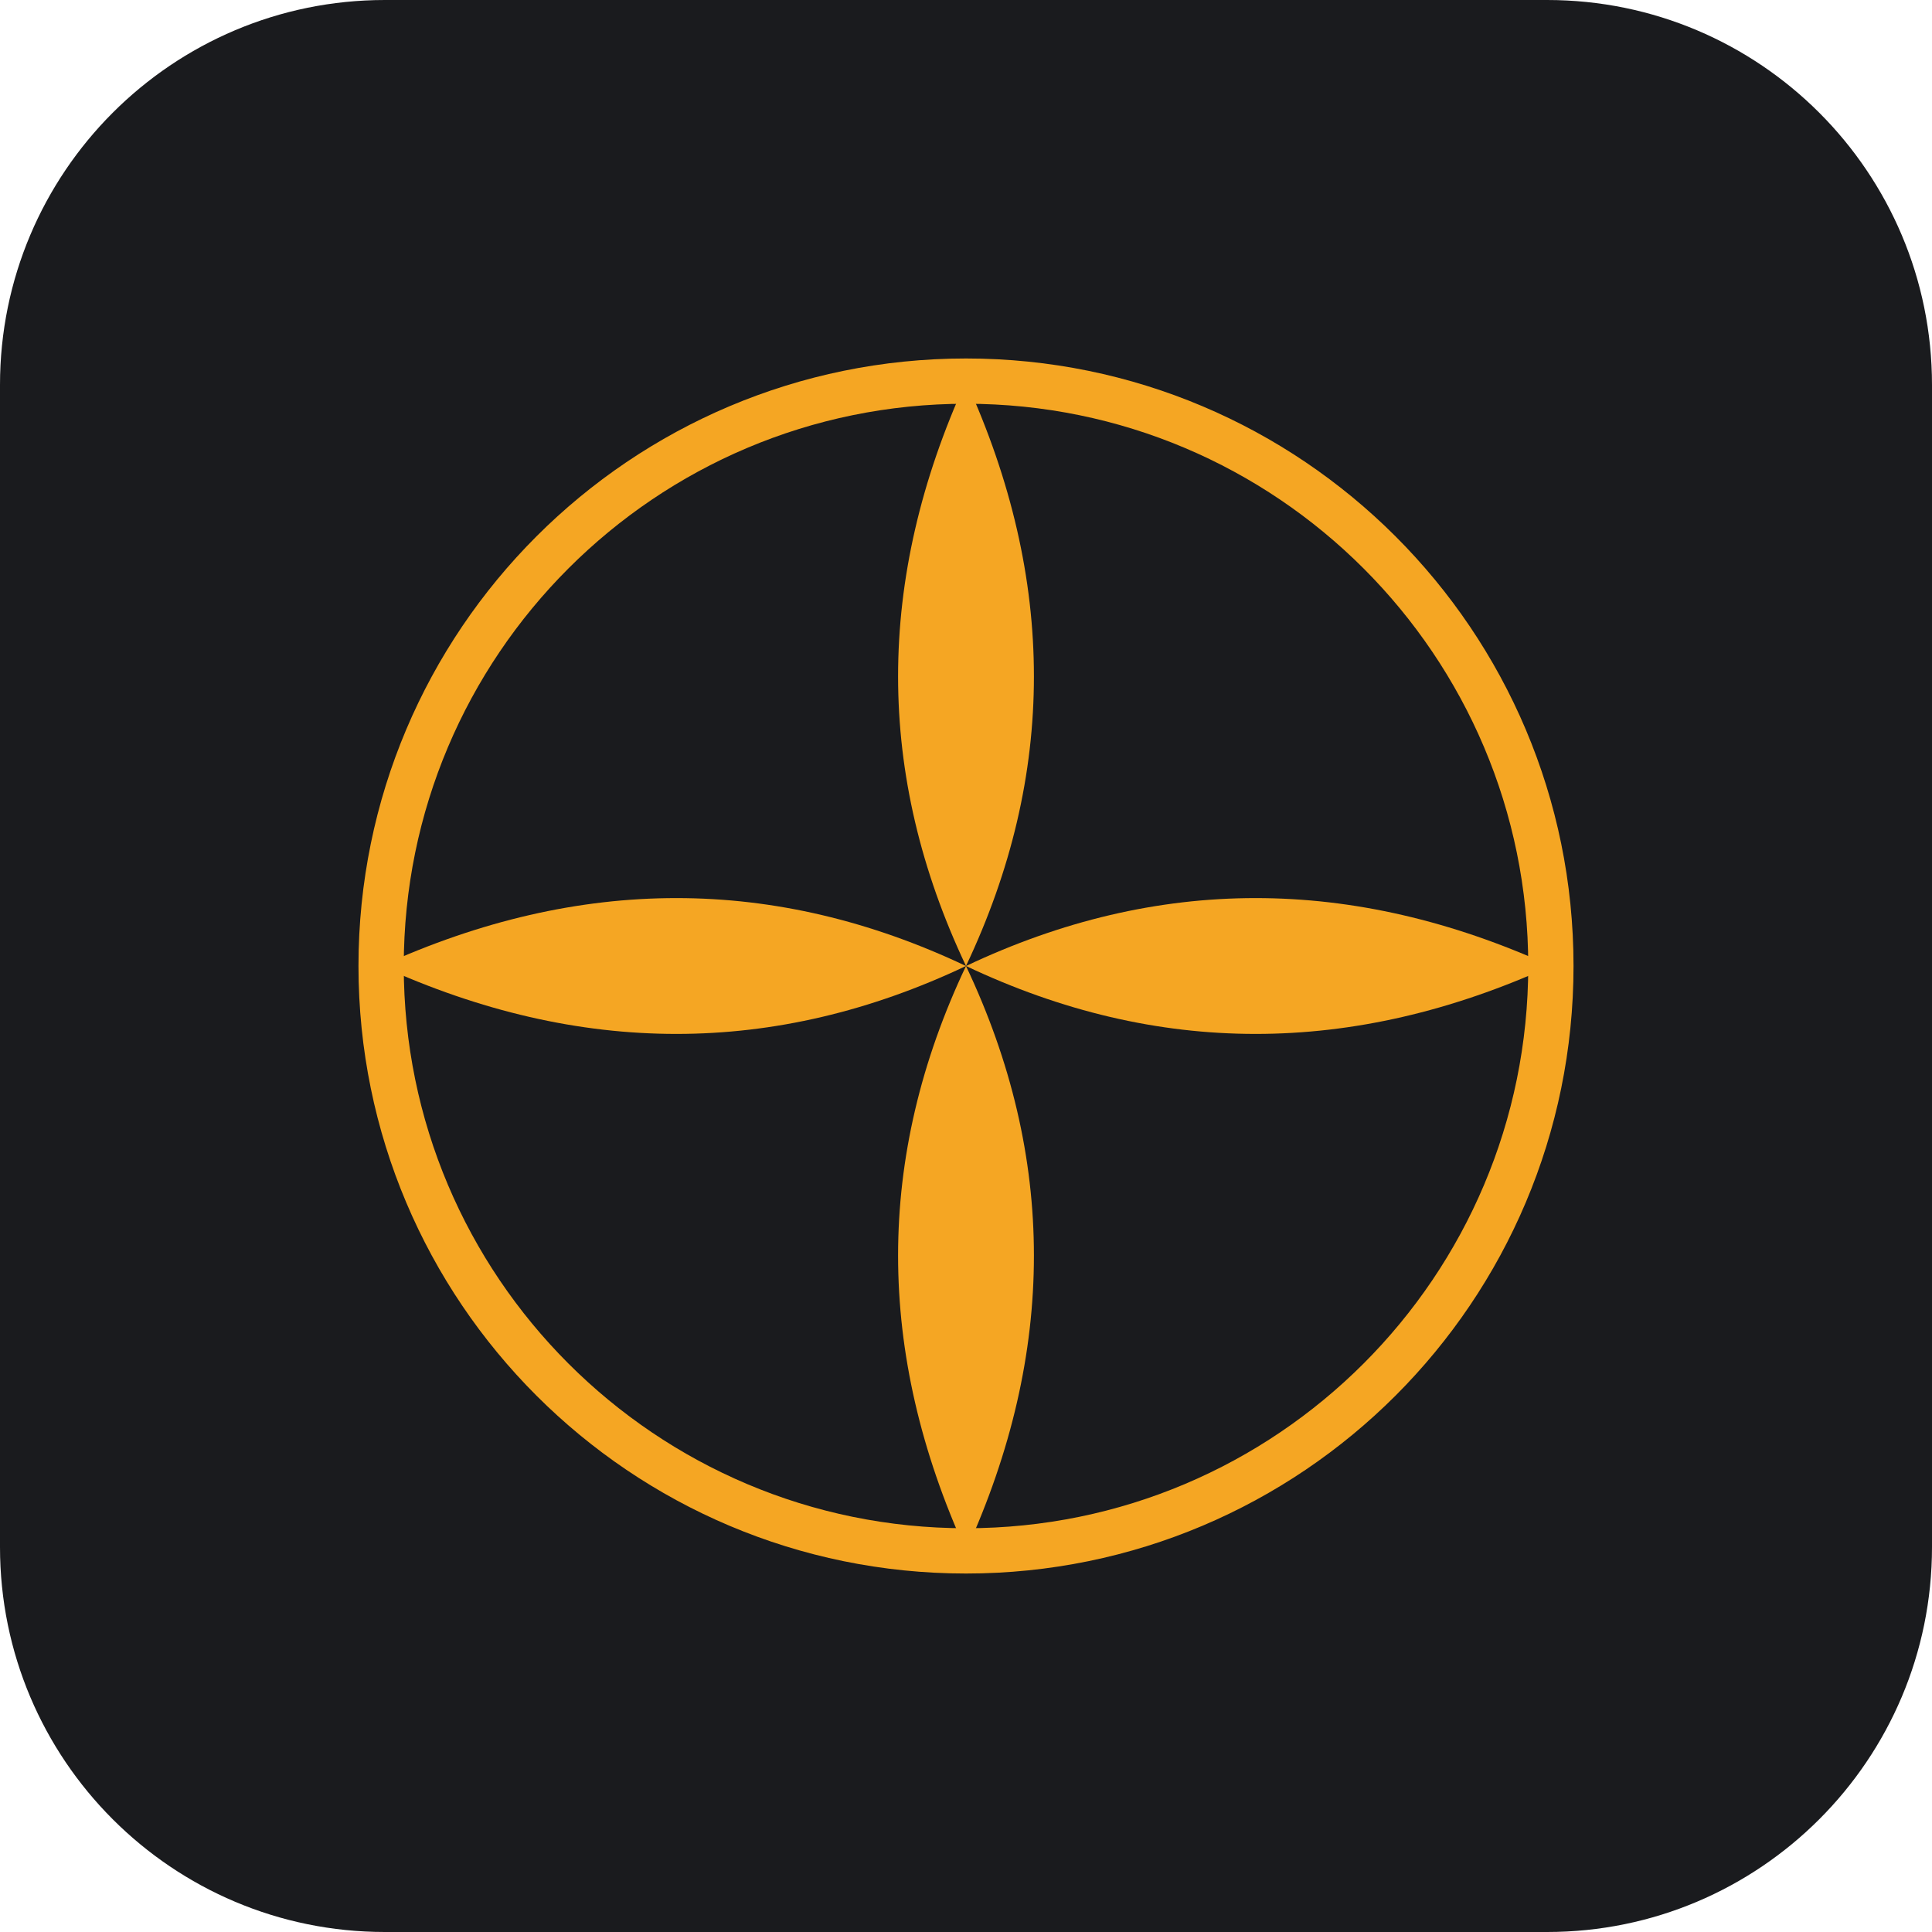
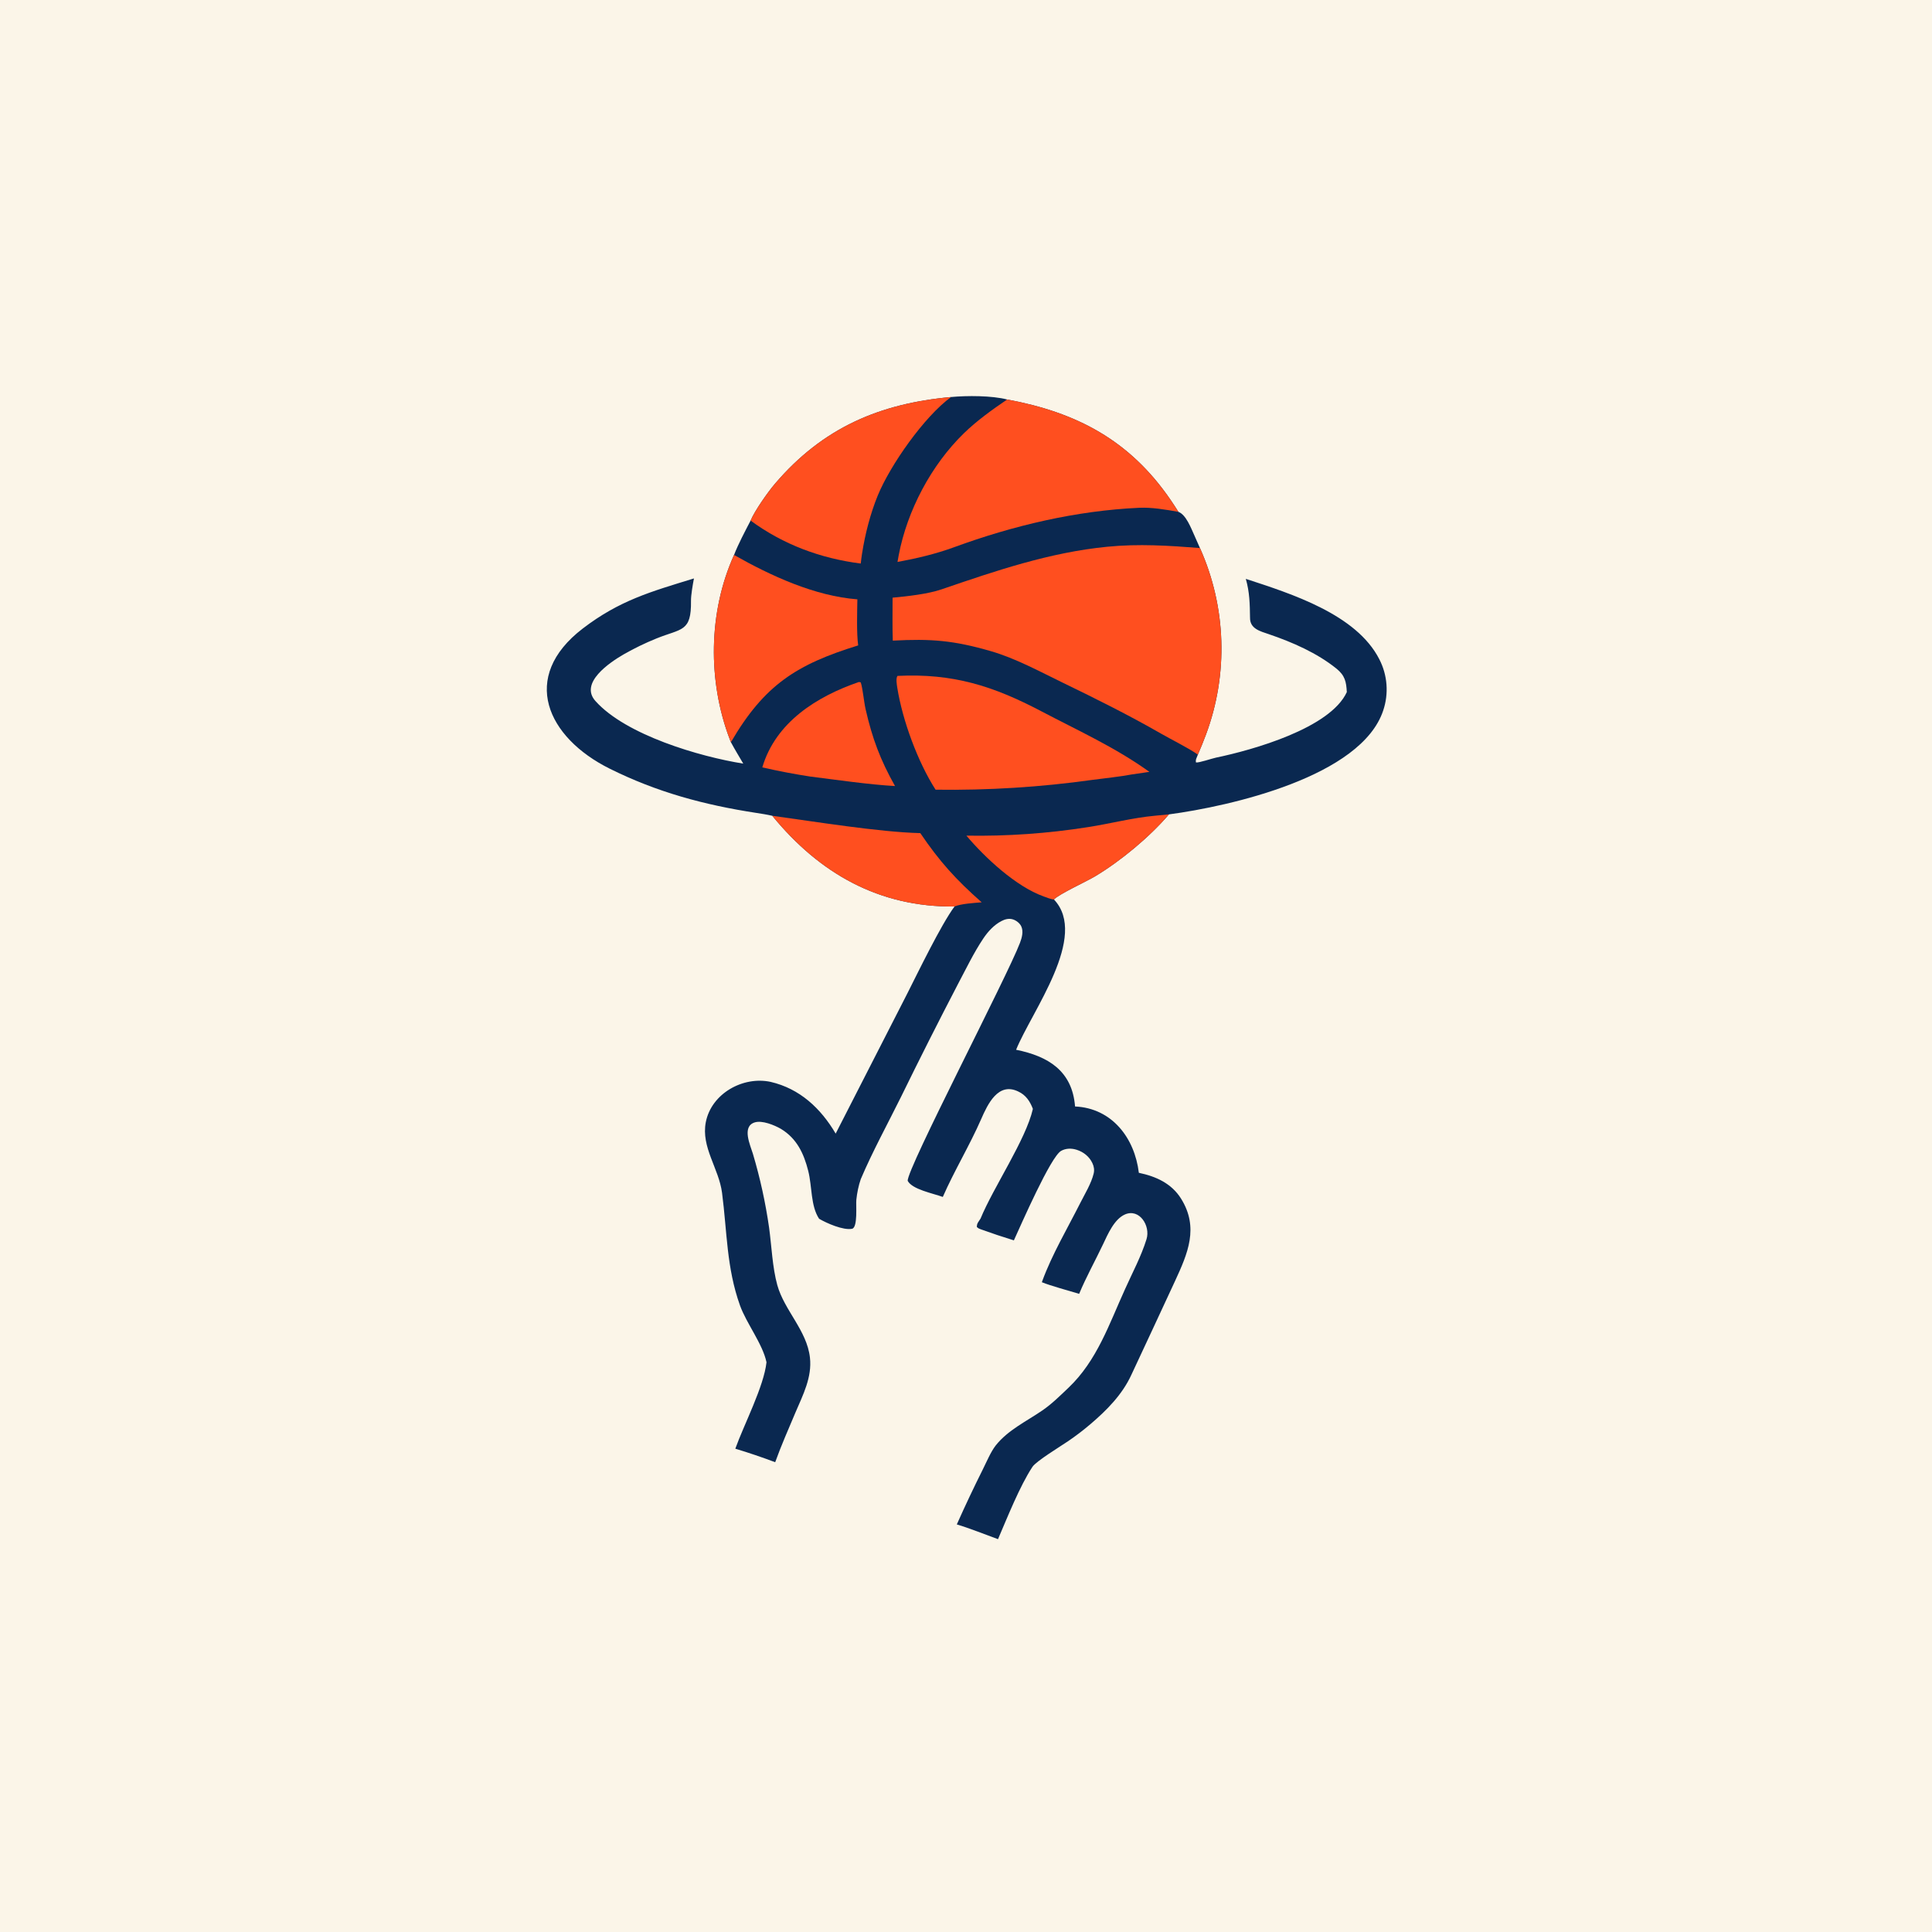
- <svg xmlns="http://www.w3.org/2000/svg" viewBox="0 0 512 512">
-   <rect width="512" height="512" rx="102" fill="#1A1B1E" />
-   <circle cx="256" cy="256" r="155" fill="none" stroke="#F5A623" stroke-width="12" />
-   <path d="M256 101 Q220 180, 256 256 Q292 180, 256 101 Z" fill="#F5A623" />
-   <path d="M411 256 Q332 220, 256 256 Q332 292, 411 256 Z" fill="#F5A623" />
-   <path d="M256 411 Q292 332, 256 256 Q220 332, 256 411 Z" fill="#F5A623" />
-   <path d="M101 256 Q180 292, 256 256 Q180 220, 101 256 Z" fill="#F5A623" />
+ <svg xmlns="http://www.w3.org/2000/svg" height="1024" preserveAspectRatio="none" style="display: block;" version="1.1" viewBox="0 0 2048 2048" width="1024">
+   <path d="M 0 0 L 2048 0 L 2048 2048 L 0 2048 L 0 0 z" fill="rgb(251,245,232)" transform="translate(0,0)" />
+   <path d="M 1008.21 420.862 C 1025.04 419.28 1051.32 419.276 1067.62 423.468 C 1141.01 437.062 1197.34 466.48 1240.73 529.695 C 1243.62 533.938 1246.44 538.232 1249.18 542.575 C 1257.22 545.606 1262.45 559.541 1266.06 567.514 C 1268.11 571.963 1270.09 576.442 1272 580.95 C 1299.97 643.442 1302.28 714.423 1278.41 778.597 C 1275.72 785.788 1272.85 792.909 1269.79 799.955 C 1268.51 803.465 1267.13 805.218 1267.8 808.232 C 1271.07 808.724 1284.35 804.098 1288.84 803.163 C 1327.91 795.042 1410.1 771.961 1427.68 733.641 C 1427.11 722.766 1425.78 716.064 1416.55 708.643 C 1396.01 692.134 1370.04 680.792 1345.23 672.333 C 1336.01 669.187 1324.88 666.574 1325.08 654.796 C 1324.87 640.205 1324.67 627.841 1320.62 613.626 C 1368.87 629.392 1437.85 651.156 1462.11 698.79 C 1470.81 715.593 1472.3 735.207 1466.26 753.135 C 1443.04 823.242 1304.24 854.604 1239.14 863.281 C 1218.58 887.327 1187.86 912.756 1160.93 928.888 C 1151.45 934.566 1123.27 947.377 1117.2 953.457 C 1154.34 992.584 1093.6 1072.04 1077.11 1112.79 C 1111 1119.65 1136.64 1135.04 1139.6 1172.91 C 1178.8 1174.7 1202.8 1206.36 1207.22 1243.22 C 1225.41 1247.02 1241.93 1254.45 1252.05 1270.74 C 1271.04 1301.3 1259.14 1328.58 1245.62 1357.87 C 1230.13 1391.48 1214.94 1423.75 1199.36 1457.22 C 1189.76 1478.26 1173.12 1495.02 1155.82 1509.72 C 1148.38 1516.06 1140.61 1521.99 1132.54 1527.5 C 1124.45 1533.03 1098.49 1548.8 1094.45 1554.9 C 1081.05 1575.16 1067.69 1608.91 1057.93 1631.58 C 1045.21 1626.96 1026.79 1619.62 1014.26 1615.96 C 1023.08 1596.16 1032.34 1576.57 1042.04 1557.19 C 1045.94 1549.35 1050.28 1538.93 1055.55 1532.19 C 1068.57 1515.81 1087.94 1506.79 1104.85 1495.18 C 1115.11 1488.14 1123.67 1479.59 1132.58 1471.13 C 1162.87 1442.38 1175.76 1403.52 1192.61 1366.5 C 1200.43 1349.03 1209.72 1331.85 1215.37 1313.55 C 1219.73 1299.43 1207.84 1280.65 1192.47 1287.38 C 1181.04 1292.4 1174.24 1308.52 1169.2 1319.15 C 1160.95 1336.53 1151.27 1353.89 1143.95 1371.52 C 1133.72 1368.43 1113.56 1362.96 1104.41 1359.21 L 1104.91 1357.82 C 1115.2 1329.69 1131.56 1302.14 1145.06 1275.35 C 1149.98 1265.58 1156.76 1254.67 1159.34 1243.99 C 1160.26 1240.17 1159.66 1236.57 1158.01 1233.02 C 1154.77 1226.06 1148.64 1221.15 1141.38 1218.83 C 1135.9 1217.08 1129.92 1217.12 1124.82 1219.97 C 1113.69 1226.2 1082.35 1298.33 1074.75 1314.83 C 1062.95 1311.22 1051.24 1307.3 1039.63 1303.09 C 1037.3 1302.21 1037.4 1302.29 1035.49 1300.7 C 1035.52 1296.59 1037.01 1295.64 1039.43 1291.73 C 1053.09 1258.5 1087.49 1208.11 1094.9 1175.48 C 1091.83 1167.39 1087.42 1160.73 1079.35 1157.02 C 1058.09 1146.78 1047.02 1170.41 1040.01 1186.45 C 1027.98 1213.99 1011.34 1241.49 999.415 1268.8 C 988.629 1264.89 967.077 1260.86 962.208 1251.76 C 960.816 1239.91 1067.68 1035.2 1081.24 999.402 C 1083.25 994.103 1085.17 987.151 1082.48 981.754 C 1080.84 978.444 1077.15 975.639 1073.65 974.579 C 1069.45 973.306 1065.31 974.403 1061.52 976.383 C 1053.6 980.522 1047.28 987.473 1042.35 994.821 C 1032.18 1009.98 1023.87 1027.39 1015.29 1043.52 C 994.717 1083.05 974.637 1122.84 955.05 1162.87 C 940.941 1191.4 924.874 1220.7 912.451 1249.93 C 910.037 1256.9 908.501 1264.62 907.75 1271.83 C 907.167 1277.43 909.471 1301.31 903.164 1302.56 C 893.903 1304.41 876.137 1296.6 868.254 1291.91 C 859.197 1278.14 860.994 1257.94 856.745 1241.14 C 852.119 1222.85 844.726 1206.88 827.783 1196.63 C 820.809 1192.64 807.853 1187.28 799.916 1189.83 C 786.045 1194.28 795.436 1214.16 798.095 1223.02 C 805.753 1248.73 811.501 1274.96 815.293 1301.51 C 817.917 1320.87 818.808 1343.68 823.97 1362.27 C 831.41 1389.06 855.355 1410.36 858.573 1439.09 C 860.913 1459.98 851.224 1478.54 843.284 1497.15 C 835.917 1514.66 828.128 1532.17 821.736 1550 C 807.81 1544.76 793.713 1539.98 779.468 1535.67 C 788.506 1510.35 809.726 1469.82 812.521 1444.05 C 808.434 1424.54 791.21 1402.79 784.426 1383.83 C 770.086 1343.75 770.785 1305.8 765.401 1264.43 C 762.024 1238.47 743.011 1216.09 748.183 1189.56 C 754.102 1159.19 787.583 1140.53 816.911 1146.84 C 847.742 1154.02 869.958 1174.73 885.848 1201.67 L 961.684 1053.34 C 973.185 1030.67 997.362 980.518 1011.83 960.926 C 931.867 961.744 868.773 925.978 818.641 864.766 C 813.325 863.51 807.296 862.593 801.906 861.753 C 746.426 853.228 696.536 839.804 646.359 814.849 C 579.859 781.777 550.608 717.755 617.687 666.318 C 656.683 636.416 690.065 627.15 735.612 613.164 C 734.415 619.423 732.4 630.841 732.479 636.989 C 732.91 670.145 722.589 665.984 695.75 676.839 C 683.893 681.649 672.368 687.242 661.251 693.58 C 646.265 702.227 614.043 723.892 631.155 743.073 C 663.338 779.147 741.715 802.112 787.882 809.463 C 783.364 801.665 779.115 794.856 774.795 786.784 C 774.362 785.703 773.939 784.619 773.526 783.53 C 750.061 721.798 750.83 648.622 778.112 588.294 C 782.374 577.069 790.117 562.525 795.664 551.851 C 800.1 541.305 813.877 521.703 821.55 512.72 C 872.14 453.495 932.407 427.709 1008.21 420.862 z" fill="rgb(10,40,80)" transform="translate(0,0)" />
+   <path d="M 946.173 633.56 C 961.92 632.102 983.539 629.721 998.173 624.707 C 1055.77 604.974 1112.89 585.521 1173.94 579.553 C 1207.12 576.309 1238.71 578.328 1272 580.95 C 1299.97 643.442 1302.28 714.423 1278.41 778.597 C 1275.72 785.788 1272.85 792.909 1269.79 799.955 C 1261.84 794.059 1240.34 783.184 1230.48 777.519 C 1196.61 758.068 1161.75 740.734 1126.61 723.704 C 1101.99 711.769 1076.65 697.869 1050.32 690.246 C 1010.87 678.823 986.977 676.92 946.39 679.091 C 945.862 664.512 946.182 648.263 946.173 633.56 z" fill="rgb(255,79,31)" transform="translate(0,0)" />
+   <path d="M 1067.62 423.468 C 1141.01 437.062 1197.34 466.48 1240.73 529.695 C 1243.62 533.938 1246.44 538.232 1249.18 542.575 C 1235.77 540.219 1221.12 537.66 1207.51 538.28 C 1140.73 541.319 1073.88 557.162 1011.24 580.125 C 992.011 587.173 971.519 592.012 951.404 595.69 C 951.778 593.294 952.2 590.907 952.668 588.528 C 961.721 541.165 986.972 493.228 1021.63 459.415 C 1035.3 446.088 1051.83 434.207 1067.62 423.468 z" fill="rgb(255,79,31)" transform="translate(0,0)" />
+   <path d="M 778.112 588.294 C 817.169 610.437 863.868 631.911 908.847 635.312 C 908.644 648.402 907.907 671.352 909.702 684.153 C 844.516 704.299 810.222 725.948 774.795 786.784 C 774.362 785.703 773.939 784.619 773.526 783.53 C 750.061 721.798 750.83 648.622 778.112 588.294 z" fill="rgb(255,79,31)" transform="translate(0,0)" />
+   <path d="M 795.664 551.851 C 800.1 541.305 813.877 521.703 821.55 512.72 C 872.14 453.495 932.407 427.709 1008.21 420.862 C 979.939 441.361 943.695 492.914 930.392 525.429 C 922.552 544.593 917.059 566.21 913.842 586.615 C 913.276 590.19 912.808 593.779 912.44 597.38 C 869.899 591.951 830.465 577.367 795.664 551.851 z" fill="rgb(255,79,31)" transform="translate(0,0)" />
+   <path d="M 818.641 864.766 C 863.031 870.822 931.978 882.097 975.57 883.147 C 995.936 913.185 1013.3 932.393 1040.63 956.497 C 1032.52 957.195 1018.95 957.922 1011.83 960.926 C 931.867 961.744 868.773 925.978 818.641 864.766 z" fill="rgb(255,79,31)" transform="translate(0,0)" />
+   <path d="M 1024.42 885.811 C 1067.49 886.541 1110.55 883.531 1153.1 876.814 C 1177.13 873.119 1200.33 866.896 1224.48 864.686 C 1229.36 864.238 1234.25 863.735 1239.14 863.281 C 1218.58 887.327 1187.86 912.756 1160.93 928.888 C 1151.45 934.566 1123.27 947.377 1117.2 953.457 C 1114.29 953.379 1109.23 951.308 1106.25 950.235 C 1076.88 939.684 1044.28 909.304 1024.42 885.811 z" fill="rgb(255,79,31)" transform="translate(0,0)" />
+   <path d="M 951.383 716.478 C 1010.21 713.634 1052.64 727.033 1104.15 754.13 C 1143.32 774.737 1182.05 792.146 1218.39 818.214 L 1199.78 820.935 C 1188.01 823.215 1170.25 825.087 1158.05 826.698 C 1102.96 834.408 1047.37 837.889 991.752 837.11 C 972.889 807.717 956.648 763.533 951.173 729.087 C 950.639 725.728 949.486 719.033 951.383 716.478 z" fill="rgb(255,79,31)" transform="translate(0,0)" />
+   <path d="M 910.514 722.931 L 912.447 723.381 C 914.634 730.151 915.735 743.747 917.577 751.816 C 924.657 782.828 933.24 805.669 948.766 833.248 C 921.421 831.733 886.508 826.623 858.933 823.184 C 841.867 820.56 824.903 817.317 808.073 813.46 C 822.231 765.581 865.873 738.224 910.514 722.931 z" fill="rgb(255,79,31)" transform="translate(0,0)" />
</svg>
